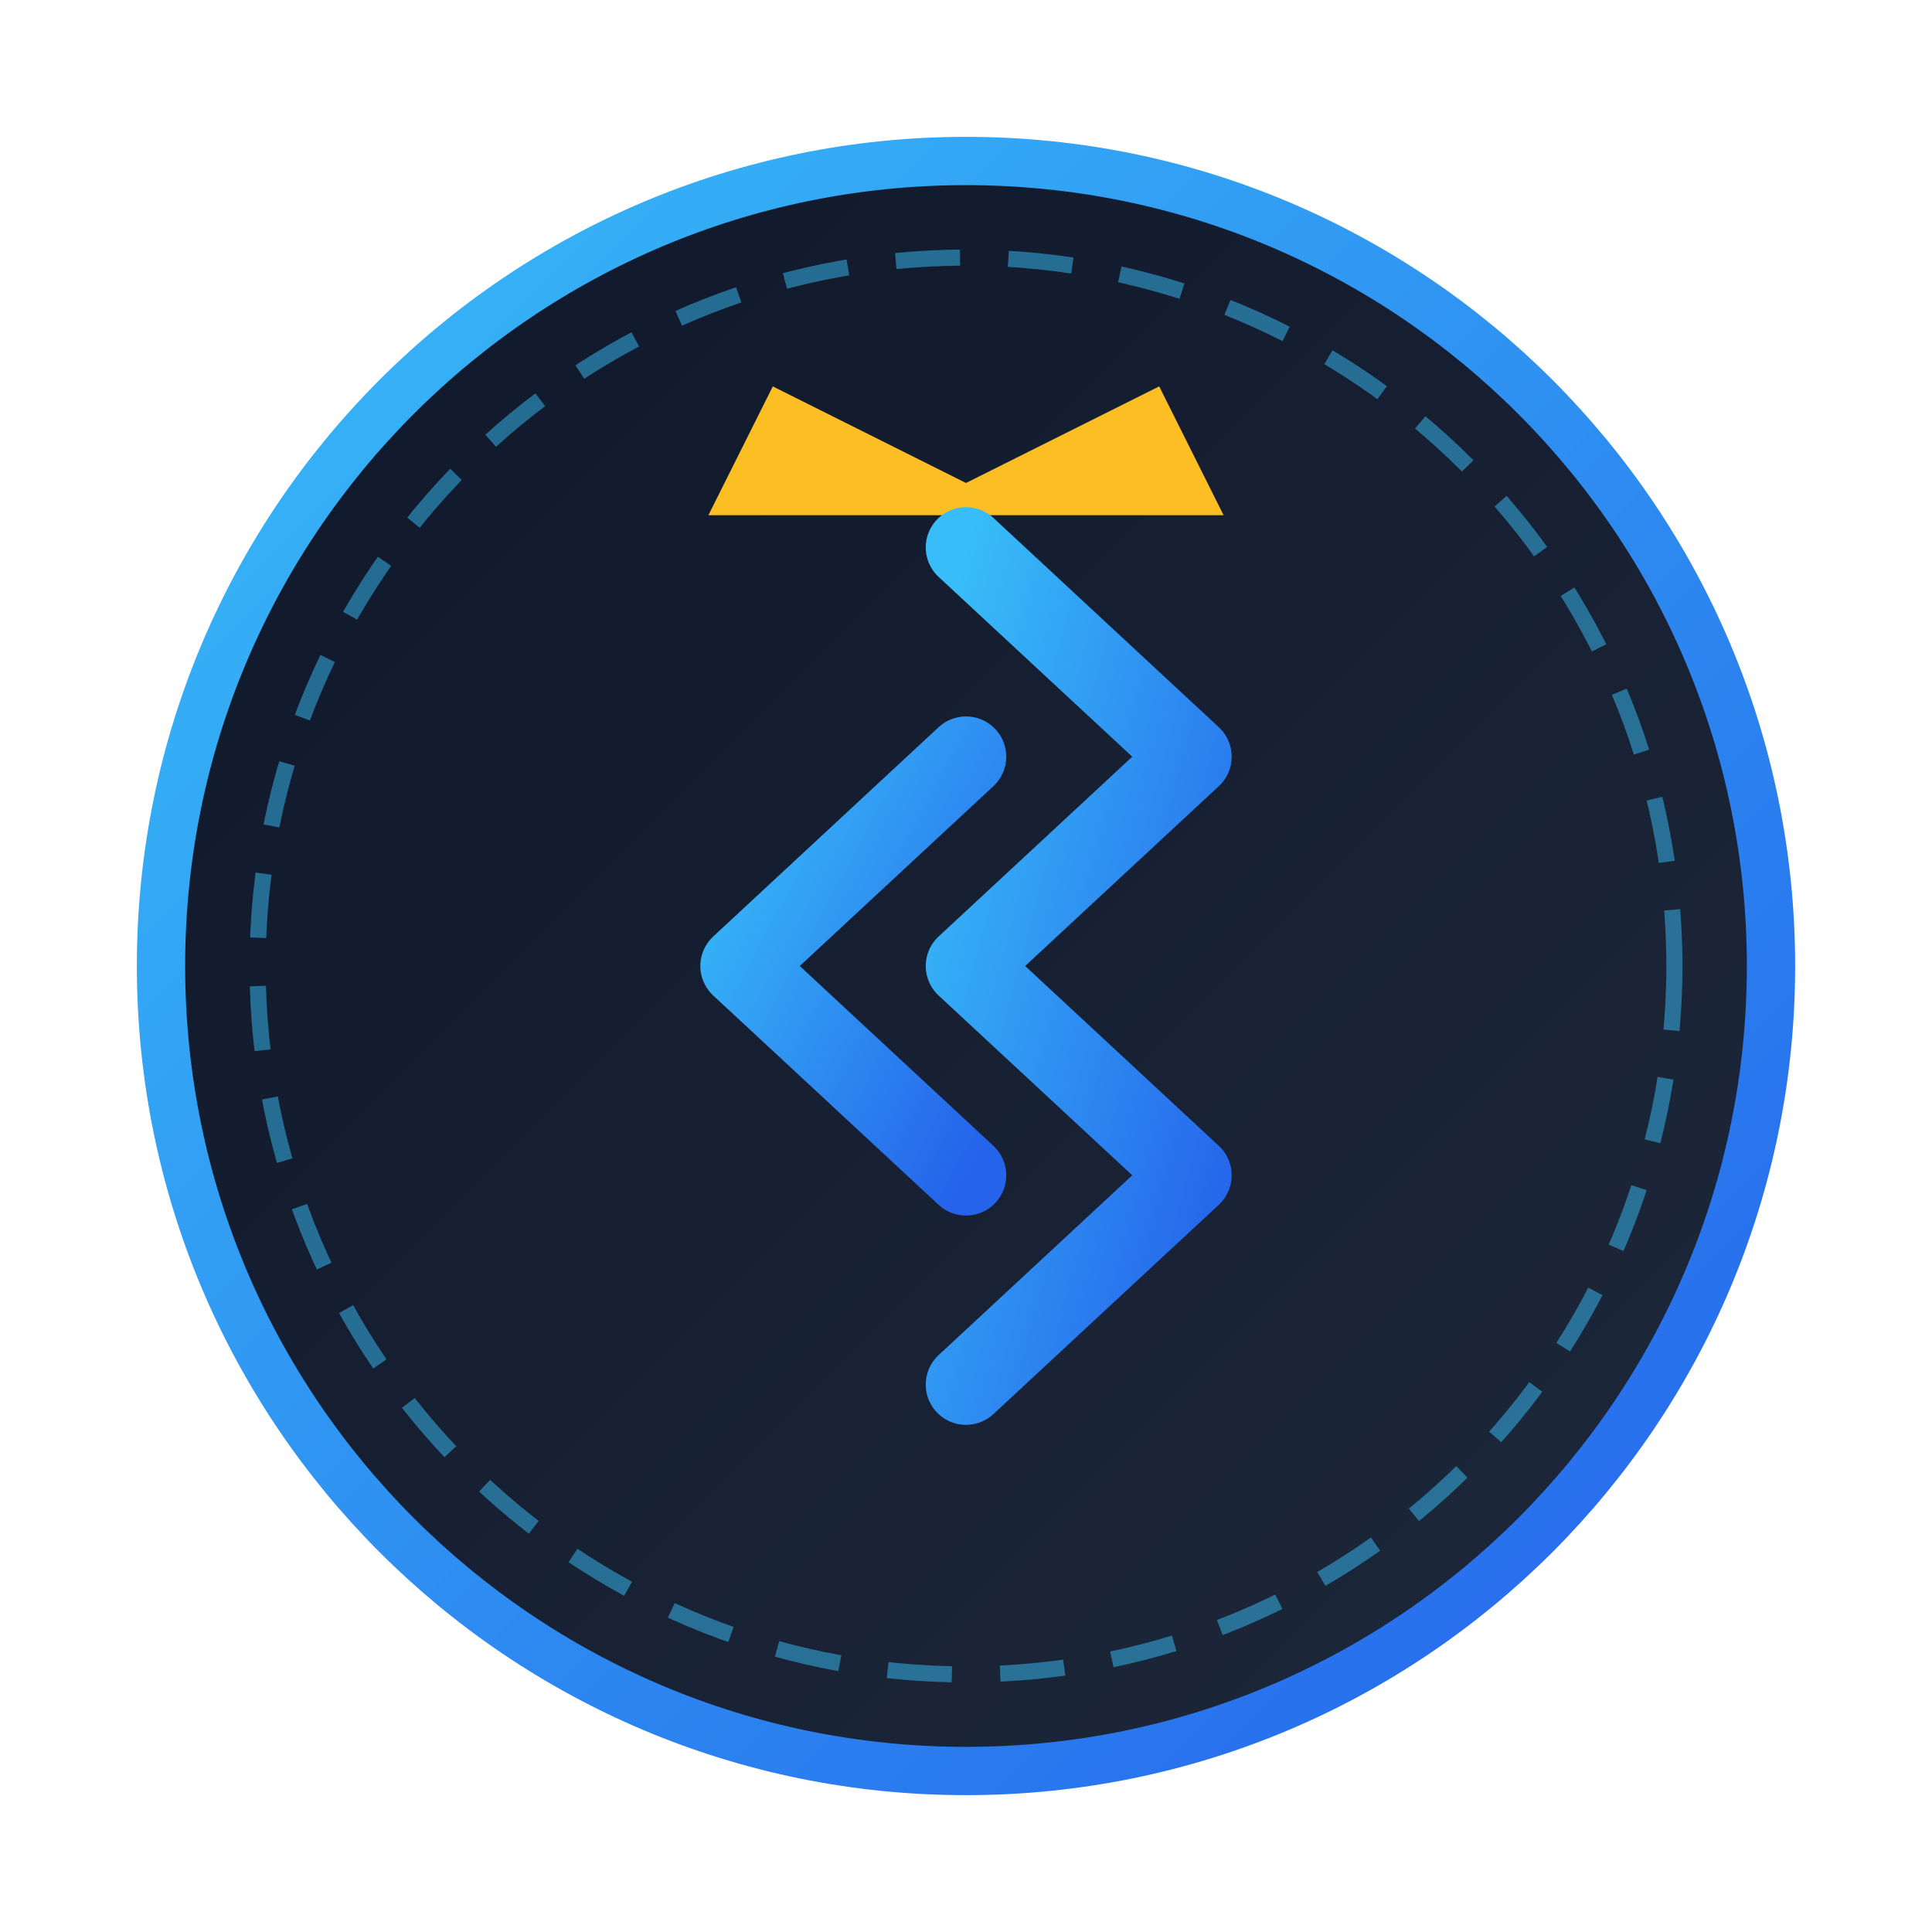
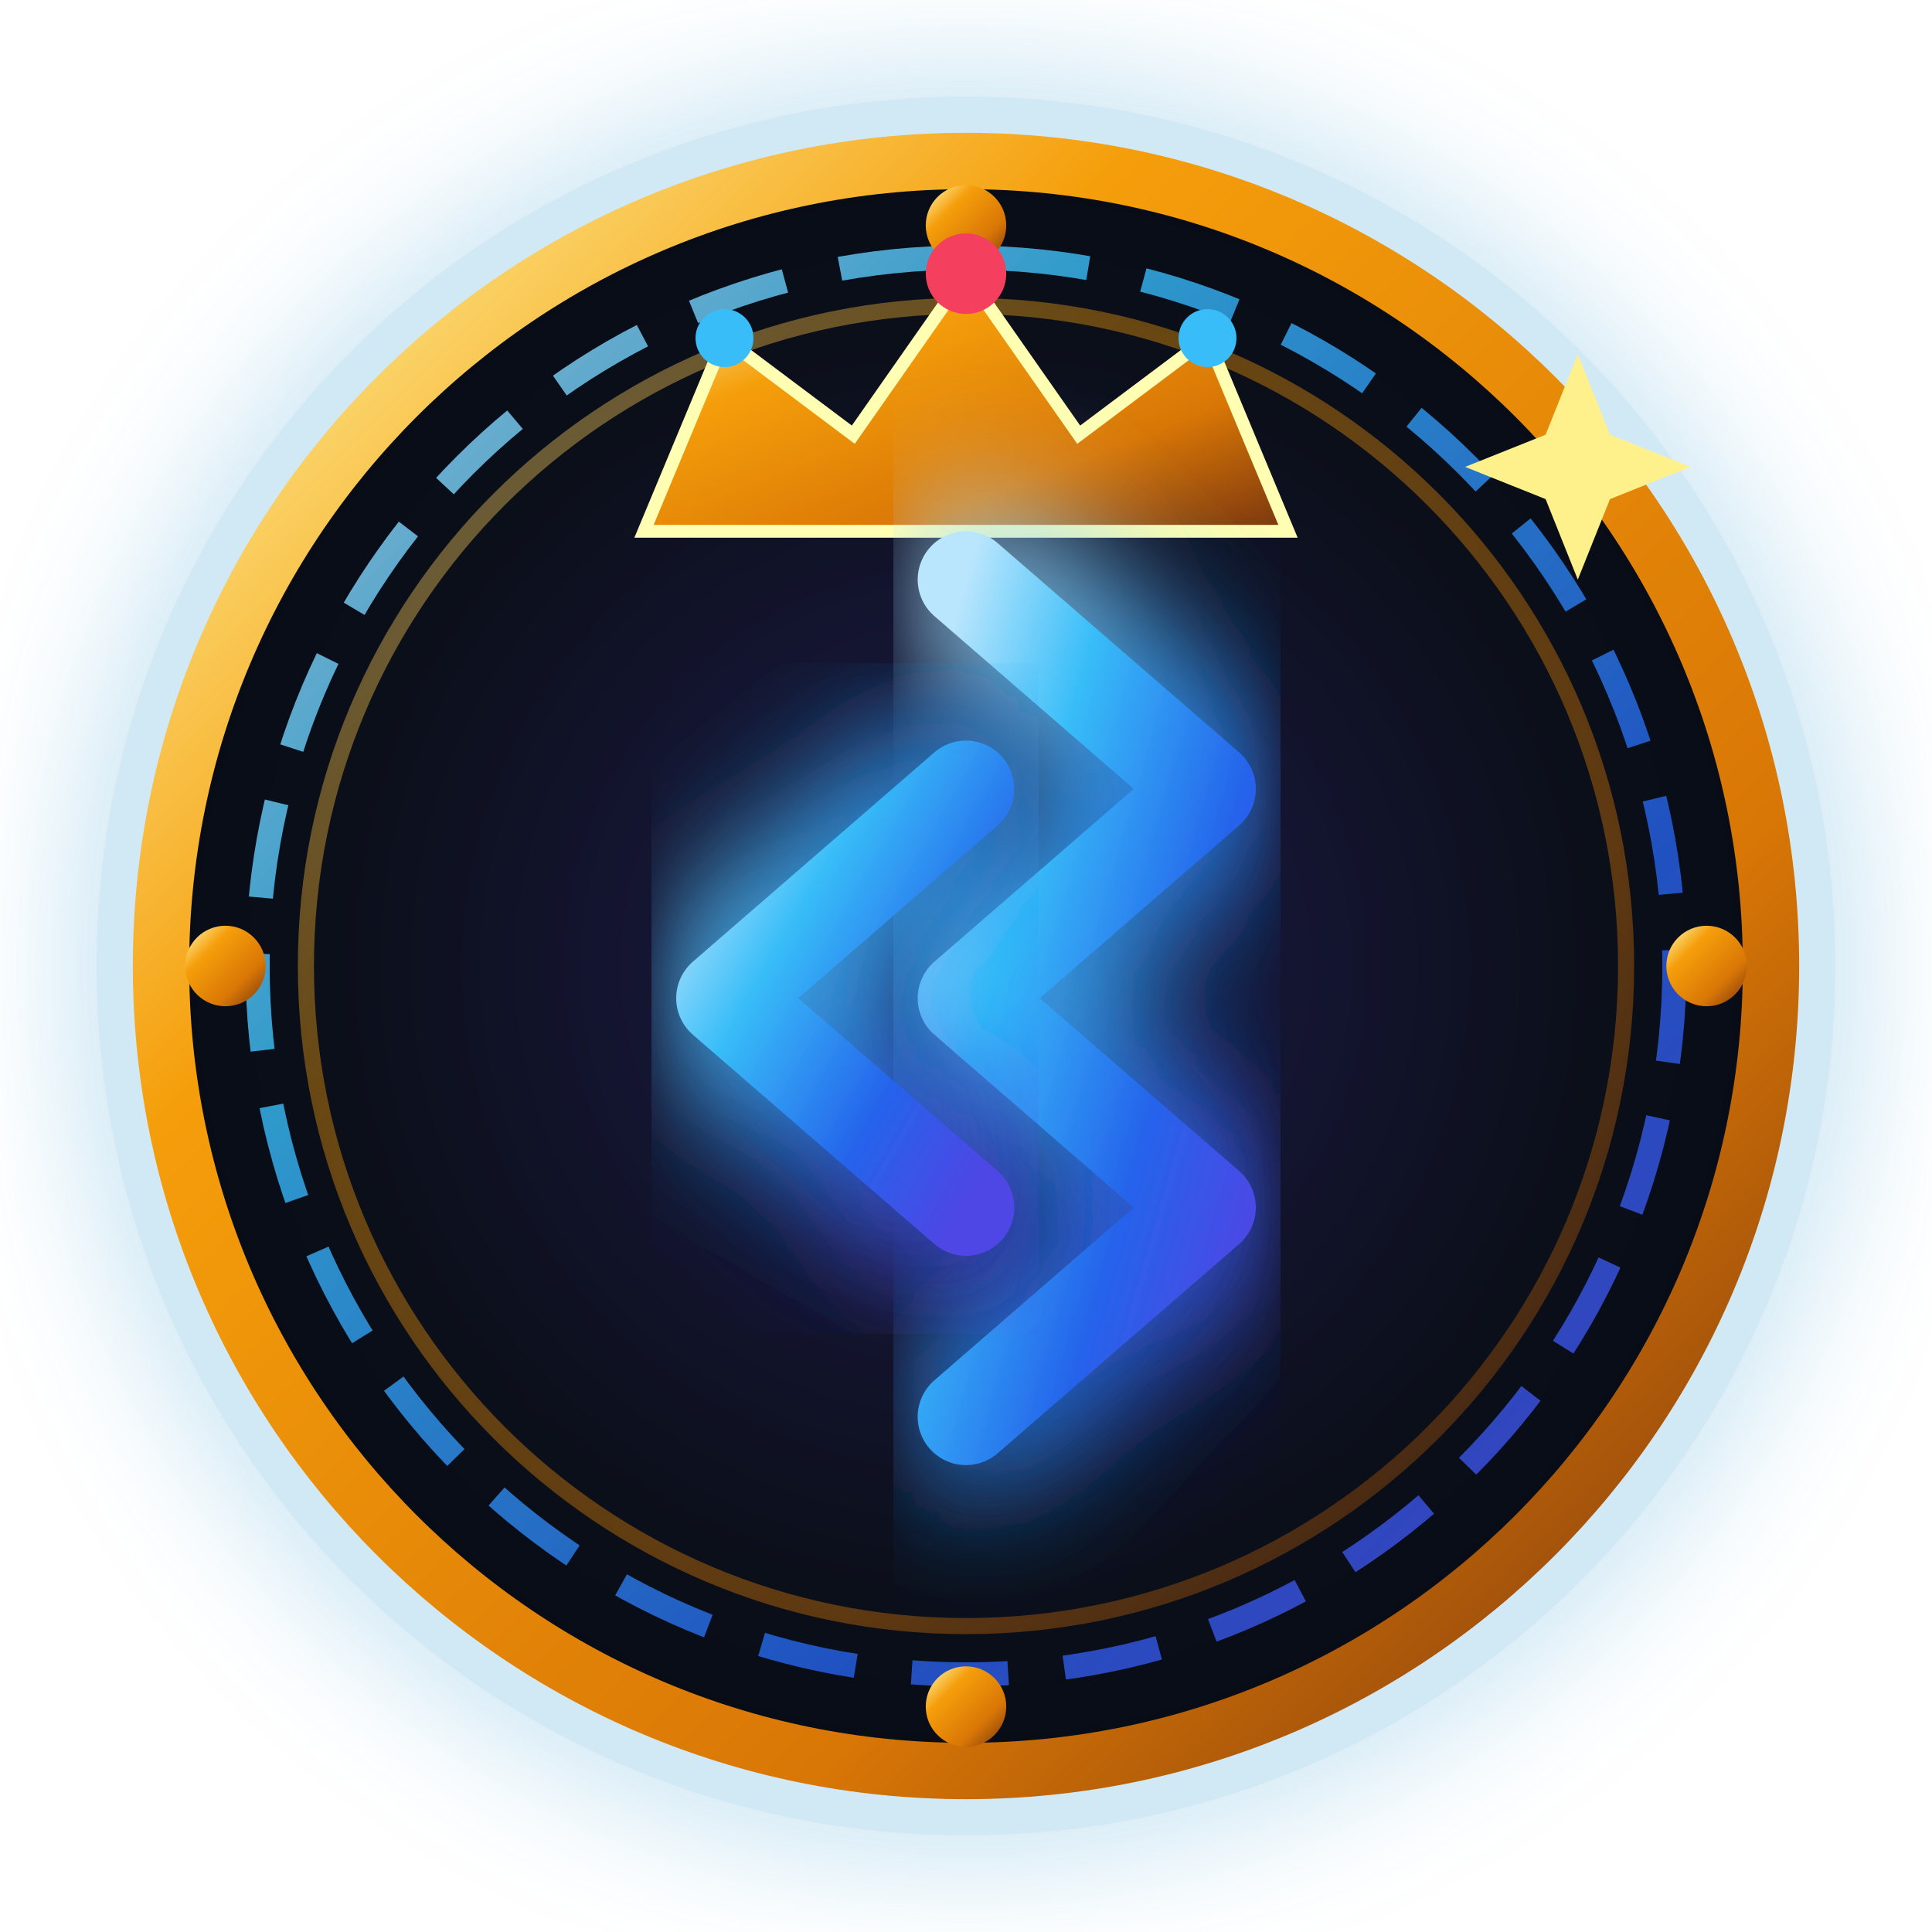
<svg xmlns="http://www.w3.org/2000/svg" viewBox="0 0 120 120" width="120" height="120">
  <defs>
-     <linearGradient id="vk1Bg" x1="0%" y1="0%" x2="100%" y2="100%">
-       <stop offset="0%" stop-color="#0f172a" />
-       <stop offset="100%" stop-color="#1e293b" />
+     <radialGradient id="vikingSpaceV1" cx="50%" cy="50%" r="65%">
+       <stop offset="0%" stop-color="#1e1b4b" />
+       <stop offset="60%" stop-color="#0b0f19" />
+       <stop offset="100%" stop-color="#030712" />
+     </radialGradient>
+     <linearGradient id="goldRoyalV1" x1="0%" y1="0%" x2="100%" y2="100%">
+       <stop offset="0%" stop-color="#fffeb3" />
+       <stop offset="30%" stop-color="#f59e0b" />
+       <stop offset="70%" stop-color="#d97706" />
+       <stop offset="100%" stop-color="#78350f" />
    </linearGradient>
-     <linearGradient id="vk1Blue" x1="0%" y1="0%" x2="100%" y2="100%">
-       <stop offset="0%" stop-color="#38bdf8" />
-       <stop offset="100%" stop-color="#2563eb" />
+     <linearGradient id="electricBlueV1" x1="0%" y1="0%" x2="100%" y2="100%">
+       <stop offset="0%" stop-color="#bae6fd" />
+       <stop offset="30%" stop-color="#38bdf8" />
+       <stop offset="70%" stop-color="#2563eb" />
+       <stop offset="100%" stop-color="#4f46e5" />
    </linearGradient>
+     <filter id="superGlowV1" x="-30%" y="-30%" width="160%" height="160%">
+       <feGaussianBlur stdDeviation="4.5" result="blur1" />
+       <feGaussianBlur stdDeviation="1.5" result="blur2" />
+       <feMerge>
+         <feMergeNode in="blur1" />
+         <feMergeNode in="blur2" />
+         <feMergeNode in="SourceGraphic" />
+       </feMerge>
+     </filter>
  </defs>
-   <circle cx="60" cy="60" r="50" fill="url(#vk1Bg)" stroke="url(#vk1Blue)" stroke-width="3" />
-   <circle cx="60" cy="60" r="44" fill="none" stroke="#38bdf8" stroke-width="1" stroke-dasharray="4 3" opacity="0.5" />
-   <path d="M 44 32 L 48 24 L 60 30 L 72 24 L 76 32 Z" fill="#fbbf24" />
-   <path d="M 60 34 L 60 86" stroke="url(#vk1Blue)" stroke-width="5" stroke-linecap="round" />
-   <path d="M 60 34 L 74 47 L 60 60 L 74 73 L 60 86" stroke="url(#vk1Blue)" stroke-width="5" stroke-linecap="round" stroke-linejoin="round" fill="none" />
-   <path d="M 60 47 L 46 60 M 60 73 L 46 60" stroke="url(#vk1Blue)" stroke-width="5" stroke-linecap="round" />
+   <circle cx="60" cy="60" r="54" fill="#0284c7" opacity="0.18" filter="url(#superGlowV1)" />
+   <circle cx="60" cy="60" r="50" fill="url(#vikingSpaceV1)" stroke="url(#goldRoyalV1)" stroke-width="3.5" />
+   <circle cx="60" cy="60" r="44" fill="none" stroke="url(#electricBlueV1)" stroke-width="1.5" stroke-dasharray="6 3.5" opacity="0.8" />
+   <circle cx="60" cy="60" r="41" fill="none" stroke="url(#goldRoyalV1)" stroke-width="1" opacity="0.4" />
+   <circle cx="60" cy="14" r="2.5" fill="url(#goldRoyalV1)" />
+   <circle cx="60" cy="106" r="2.5" fill="url(#goldRoyalV1)" />
+   <circle cx="14" cy="60" r="2.5" fill="url(#goldRoyalV1)" />
+   <circle cx="106" cy="60" r="2.5" fill="url(#goldRoyalV1)" />
+   <path d="M 40 33 L 45 21 L 53 27 L 60 17 L 67 27 L 75 21 L 80 33 Z" fill="url(#goldRoyalV1)" stroke="#fffeb3" stroke-width="0.8" />
+   <circle cx="60" cy="17" r="2.5" fill="#f43f5e" />
+   <circle cx="45" cy="21" r="1.8" fill="#38bdf8" />
+   <circle cx="75" cy="21" r="1.8" fill="#38bdf8" />
+   <path d="M 60 36 L 60 88" stroke="url(#electricBlueV1)" stroke-width="6" stroke-linecap="round" filter="url(#superGlowV1)" />
+   <path d="M 60 36 L 75 49 L 60 62 L 75 75 L 60 88" stroke="url(#electricBlueV1)" stroke-width="6" stroke-linecap="round" stroke-linejoin="round" fill="none" filter="url(#superGlowV1)" />
+   <path d="M 60 49 L 45 62 M 60 75 L 45 62" stroke="url(#electricBlueV1)" stroke-width="6" stroke-linecap="round" filter="url(#superGlowV1)" />
+   <path d="M 98 22 L 100 27 L 105 29 L 100 31 L 98 36 L 96 31 L 91 29 L 96 27 Z" fill="#fef08a" />
</svg>
